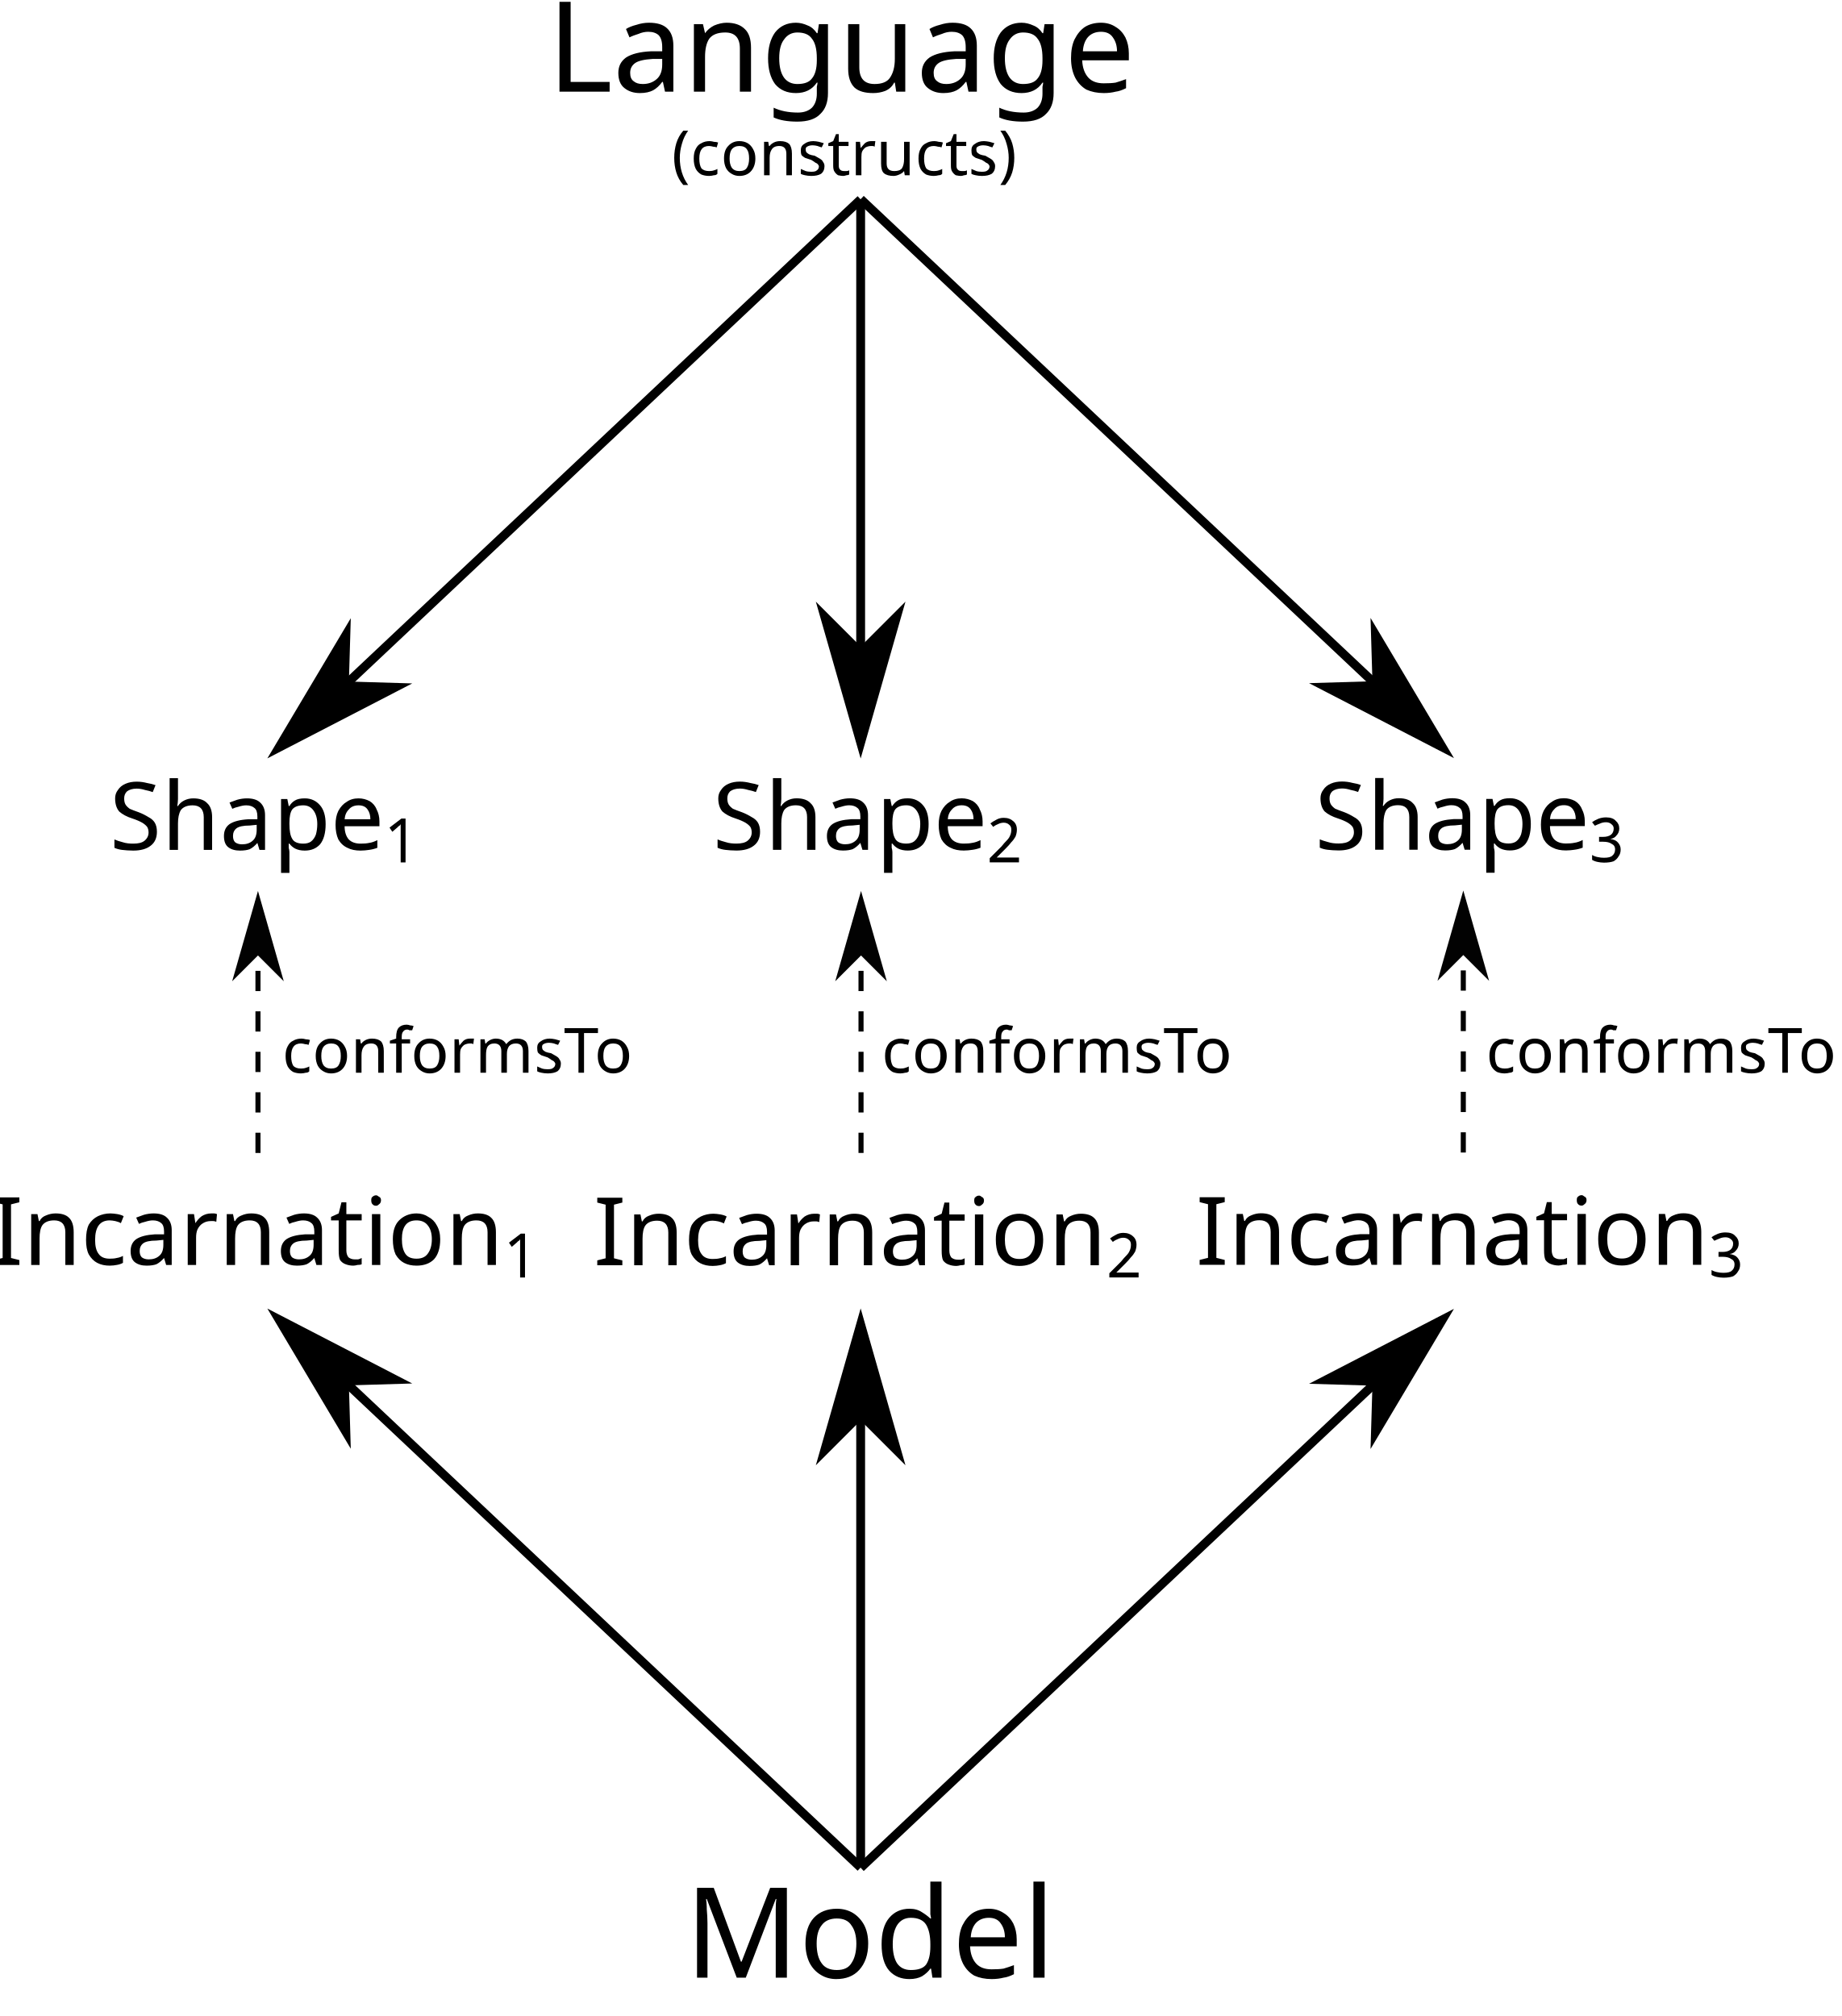
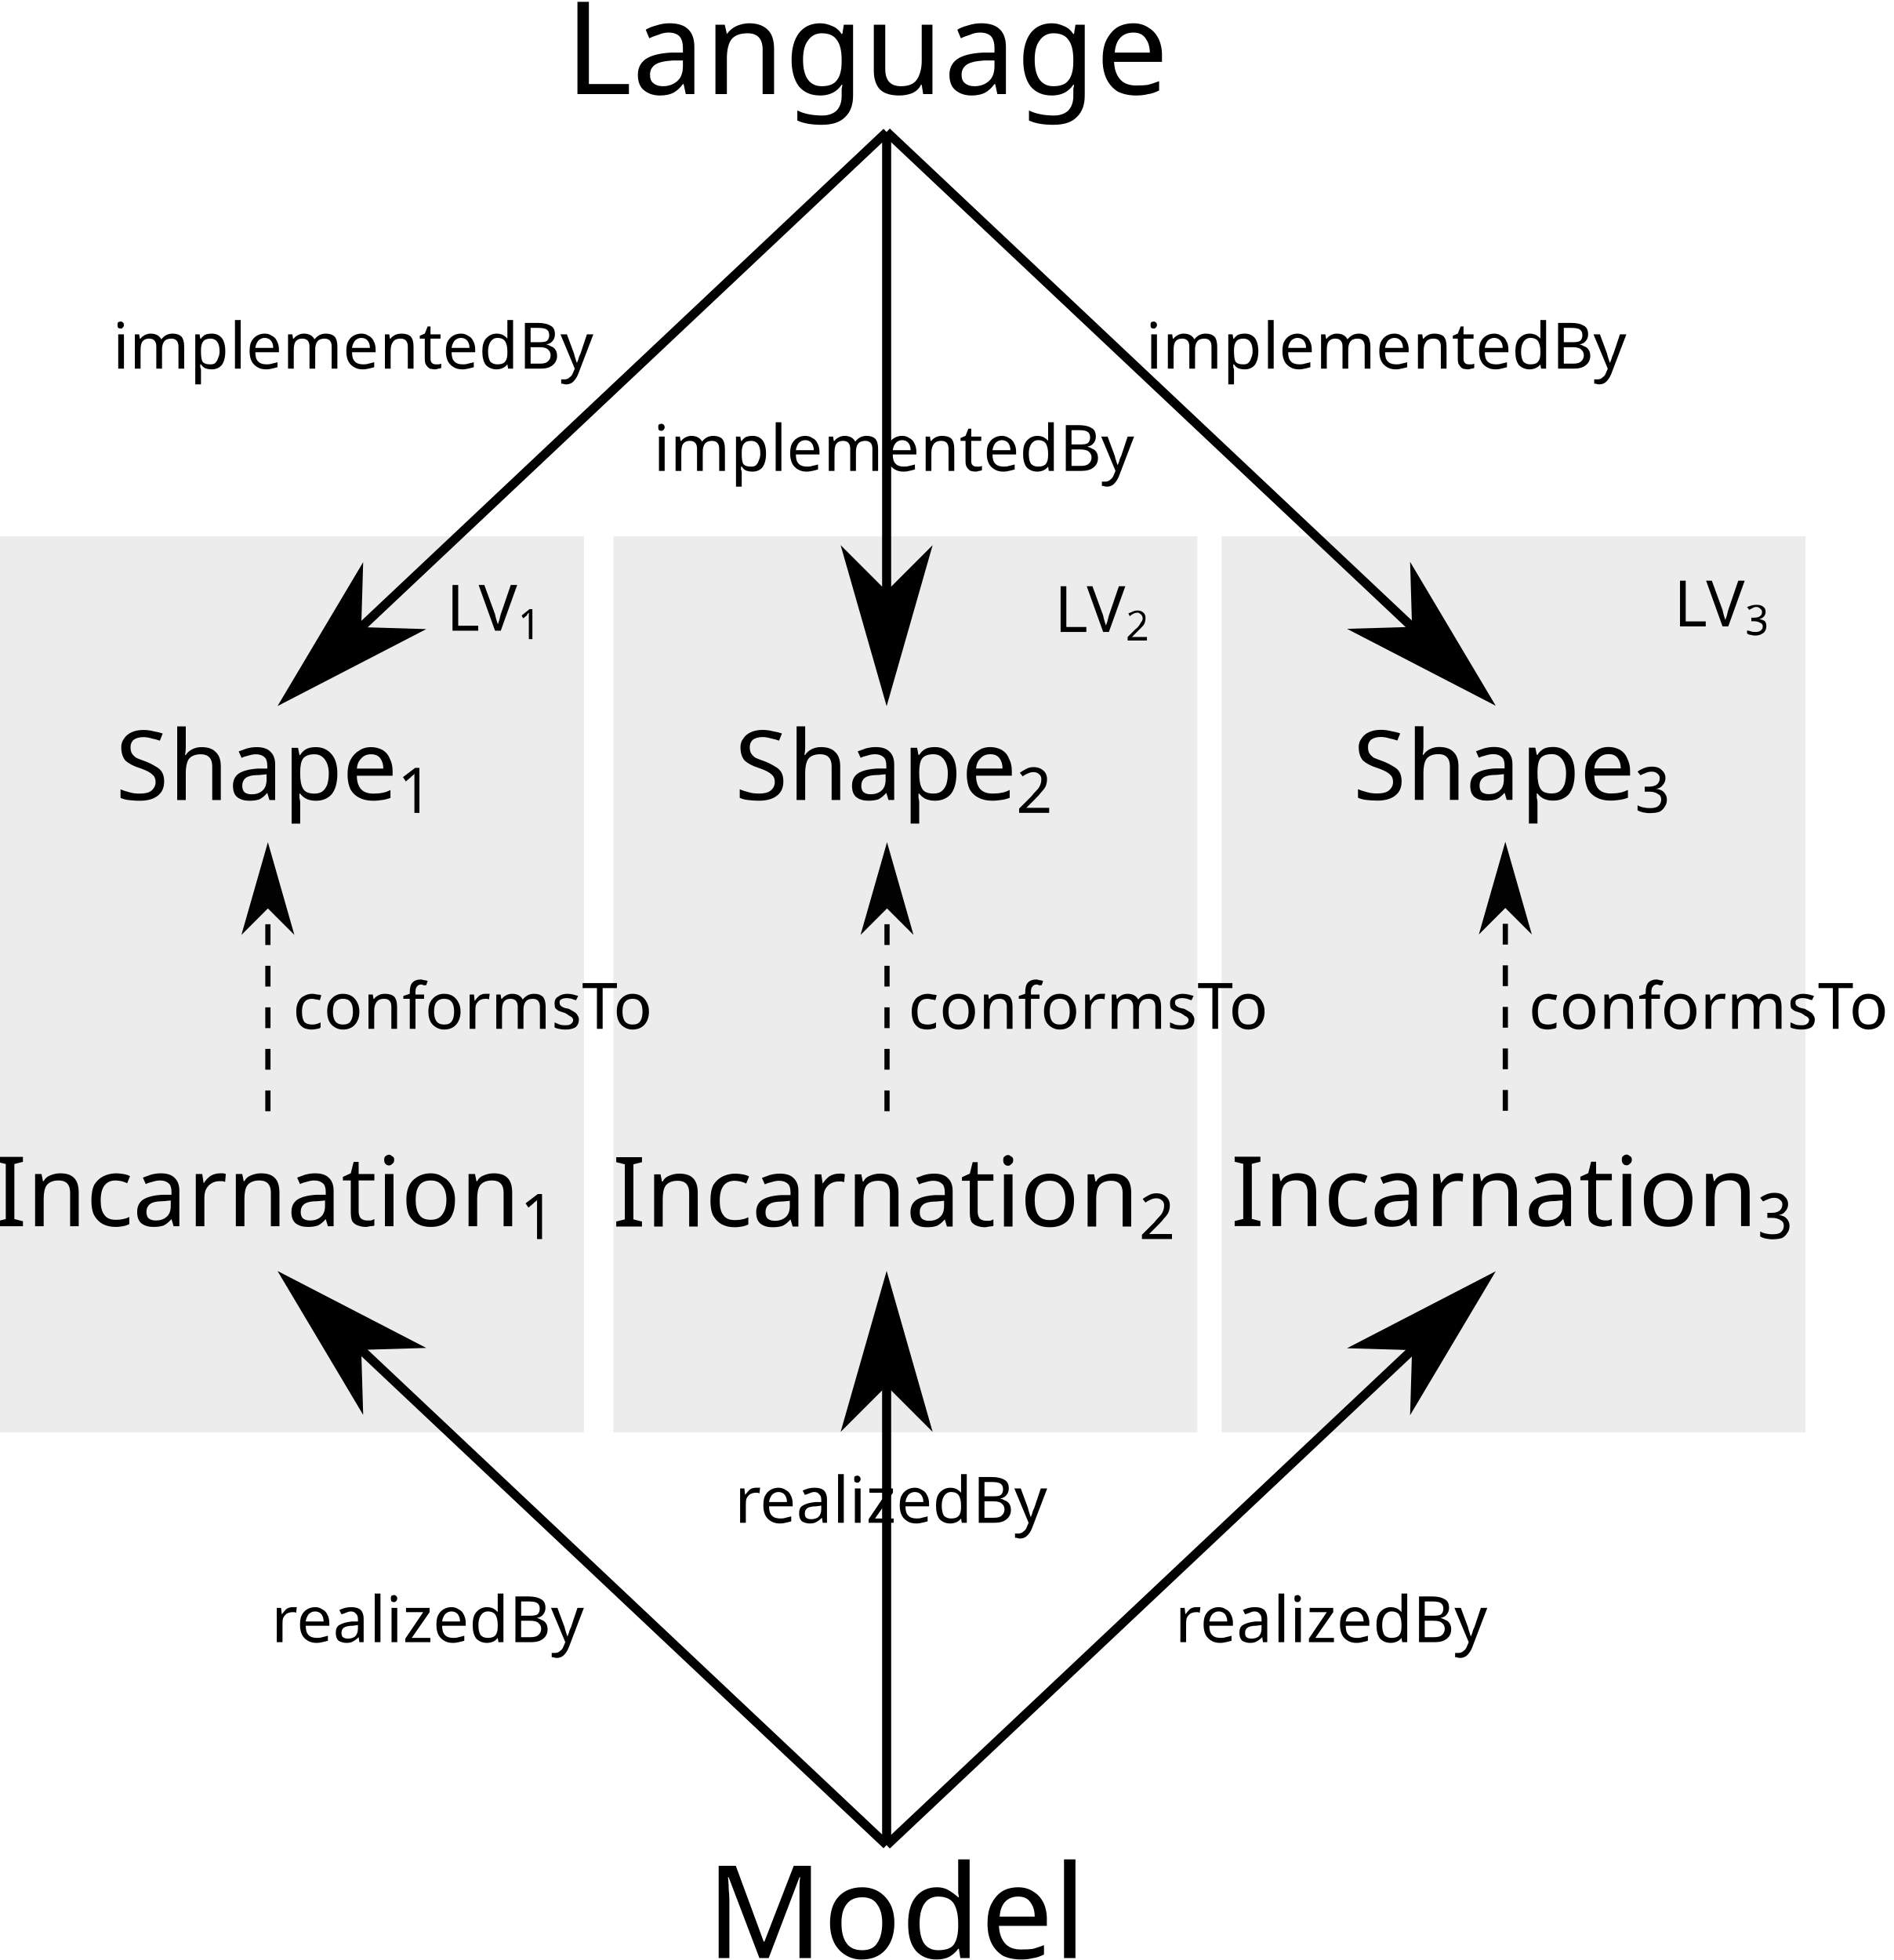
- <svg xmlns="http://www.w3.org/2000/svg" width="41.309mm" height="45.233mm" viewBox="0 0 41.309 45.233" version="1.1" id="svg8">
+ <svg xmlns="http://www.w3.org/2000/svg" width="41.376mm" height="42.828mm" viewBox="0 0 41.376 42.828" version="1.1" id="svg8">
  <defs id="defs2">
    <marker orient="auto" refY="0" refX="0" id="marker1139" style="overflow:visible">
      <path id="path879" d="M 0,0 5,-5 -12.5,0 5,5 Z" style="fill:#000000;fill-opacity:1;fill-rule:evenodd;stroke:#000000;stroke-width:1pt;stroke-opacity:1" transform="matrix(-0.8,0,0,-0.8,-10,0)" />
    </marker>
    <marker orient="auto" refY="0" refX="0" id="marker6243" style="overflow:visible">
      <path id="path6241" d="M 0,0 5,-5 -12.5,0 5,5 Z" style="fill:#000000;fill-opacity:1;fill-rule:evenodd;stroke:#000000;stroke-width:1pt;stroke-opacity:1" transform="matrix(-0.8,0,0,-0.8,-10,0)" />
    </marker>
    <marker orient="auto" refY="0" refX="0" id="marker6185" style="overflow:visible">
      <path id="path6183" style="fill:#000000;fill-opacity:1;fill-rule:evenodd;stroke:#000000;stroke-width:0.625;stroke-linejoin:round;stroke-opacity:1" d="M 8.719,4.034 -2.207,0.016 8.719,-4.002 c -1.745,2.372 -1.735,5.617 -6e-7,8.035 z" transform="matrix(-1.1,0,0,-1.1,-1.1,0)" />
    </marker>
    <marker orient="auto" refY="0" refX="0" id="marker6133" style="overflow:visible">
      <path id="path6131" style="fill:#000000;fill-opacity:1;fill-rule:evenodd;stroke:#000000;stroke-width:0.625;stroke-linejoin:round;stroke-opacity:1" d="M 8.719,4.034 -2.207,0.016 8.719,-4.002 c -1.745,2.372 -1.735,5.617 -6e-7,8.035 z" transform="scale(-0.6)" />
    </marker>
    <marker orient="auto" refY="0" refX="0" id="Arrow2Mend" style="overflow:visible">
      <path id="path844" style="fill:#000000;fill-opacity:1;fill-rule:evenodd;stroke:#000000;stroke-width:0.625;stroke-linejoin:round;stroke-opacity:1" d="M 8.719,4.034 -2.207,0.016 8.719,-4.002 c -1.745,2.372 -1.735,5.617 -6e-7,8.035 z" transform="scale(-0.6)" />
    </marker>
    <marker orient="auto" refY="0" refX="0" id="Arrow2Lend" style="overflow:visible">
      <path id="path838" style="fill:#000000;fill-opacity:1;fill-rule:evenodd;stroke:#000000;stroke-width:0.625;stroke-linejoin:round;stroke-opacity:1" d="M 8.719,4.034 -2.207,0.016 8.719,-4.002 c -1.745,2.372 -1.735,5.617 -6e-7,8.035 z" transform="matrix(-1.1,0,0,-1.1,-1.1,0)" />
    </marker>
    <marker orient="auto" refY="0" refX="0" id="Arrow1Lend" style="overflow:visible">
      <path id="path820" d="M 0,0 5,-5 -12.5,0 5,5 Z" style="fill:#000000;fill-opacity:1;fill-rule:evenodd;stroke:#000000;stroke-width:1pt;stroke-opacity:1" transform="matrix(-0.8,0,0,-0.8,-10,0)" />
    </marker>
    <marker style="overflow:visible" id="marker1759" refX="0" refY="0" orient="auto">
      <path transform="matrix(-0.8,0,0,-0.8,-10,0)" style="fill:#000000;fill-opacity:1;fill-rule:evenodd;stroke:#000000;stroke-width:1pt;stroke-opacity:1" d="M 0,0 5,-5 -12.5,0 5,5 Z" id="path1757" />
    </marker>
    <marker orient="auto" refY="0" refX="0" id="Arrow2Send" style="overflow:visible">
      <path id="path850" style="fill:#000000;fill-opacity:1;fill-rule:evenodd;stroke:#000000;stroke-width:0.625;stroke-linejoin:round;stroke-opacity:1" d="M 8.719,4.034 -2.207,0.016 8.719,-4.002 c -1.745,2.372 -1.735,5.617 -6e-7,8.035 z" transform="matrix(-0.3,0,0,-0.3,0.69,0)" />
    </marker>
    <marker orient="auto" refY="0" refX="0" id="marker6243-8" style="overflow:visible">
      <path id="path6241-1" d="M 0,0 5,-5 -12.5,0 5,5 Z" style="fill:#000000;fill-opacity:1;fill-rule:evenodd;stroke:#000000;stroke-width:1pt;stroke-opacity:1" transform="matrix(-0.8,0,0,-0.8,-10,0)" />
    </marker>
    <marker orient="auto" refY="0" refX="0" id="marker6243-6" style="overflow:visible">
      <path id="path6241-8" d="M 0,0 5,-5 -12.5,0 5,5 Z" style="fill:#000000;fill-opacity:1;fill-rule:evenodd;stroke:#000000;stroke-width:1pt;stroke-opacity:1" transform="matrix(-0.8,0,0,-0.8,-10,0)" />
    </marker>
    <marker orient="auto" refY="0" refX="0" id="marker1139-4" style="overflow:visible">
      <path id="path879-1" d="M 0,0 5,-5 -12.5,0 5,5 Z" style="fill:#000000;fill-opacity:1;fill-rule:evenodd;stroke:#000000;stroke-width:1pt;stroke-opacity:1" transform="matrix(-0.8,0,0,-0.8,-10,0)" />
    </marker>
    <marker orient="auto" refY="0" refX="0" id="Arrow1Lend-6" style="overflow:visible">
      <path id="path820-0" d="M 0,0 5,-5 -12.5,0 5,5 Z" style="fill:#000000;fill-opacity:1;fill-rule:evenodd;stroke:#000000;stroke-width:1pt;stroke-opacity:1" transform="matrix(-0.8,0,0,-0.8,-10,0)" />
    </marker>
    <marker orient="auto" refY="0" refX="0" id="Arrow1Lend-6-2" style="overflow:visible">
      <path id="path820-0-0" d="M 0,0 5,-5 -12.5,0 5,5 Z" style="fill:#000000;fill-opacity:1;fill-rule:evenodd;stroke:#000000;stroke-width:1pt;stroke-opacity:1" transform="matrix(-0.8,0,0,-0.8,-10,0)" />
    </marker>
    <marker orient="auto" refY="0" refX="0" id="Arrow1Lend-2" style="overflow:visible">
      <path id="path820-2" d="M 0,0 5,-5 -12.5,0 5,5 Z" style="fill:#000000;fill-opacity:1;fill-rule:evenodd;stroke:#000000;stroke-width:1pt;stroke-opacity:1" transform="matrix(-0.8,0,0,-0.8,-10,0)" />
    </marker>
    <marker orient="auto" refY="0" refX="0" id="marker1139-9" style="overflow:visible">
      <path id="path879-7" d="M 0,0 5,-5 -12.5,0 5,5 Z" style="fill:#000000;fill-opacity:1;fill-rule:evenodd;stroke:#000000;stroke-width:1pt;stroke-opacity:1" transform="matrix(-0.8,0,0,-0.8,-10,0)" />
    </marker>
    <marker orient="auto" refY="0" refX="0" id="marker1139-9-9" style="overflow:visible">
      <path id="path879-7-4" d="M 0,0 5,-5 -12.5,0 5,5 Z" style="fill:#000000;fill-opacity:1;fill-rule:evenodd;stroke:#000000;stroke-width:1pt;stroke-opacity:1" transform="matrix(-0.8,0,0,-0.8,-10,0)" />
    </marker>
    <marker orient="auto" refY="0" refX="0" id="Arrow1Lend-2-5" style="overflow:visible">
      <path id="path820-2-4" d="M 0,0 5,-5 -12.5,0 5,5 Z" style="fill:#000000;fill-opacity:1;fill-rule:evenodd;stroke:#000000;stroke-width:1pt;stroke-opacity:1" transform="matrix(-0.8,0,0,-0.8,-10,0)" />
    </marker>
    <marker orient="auto" refY="0" refX="0" id="Arrow1Lend-6-2-6" style="overflow:visible">
      <path id="path820-0-0-6" d="M 0,0 5,-5 -12.5,0 5,5 Z" style="fill:#000000;fill-opacity:1;fill-rule:evenodd;stroke:#000000;stroke-width:1pt;stroke-opacity:1" transform="matrix(-0.8,0,0,-0.8,-10,0)" />
    </marker>
  </defs>
-   <g id="layer1" transform="translate(-48.07309,-83.04856)">
+   <g id="layer1" transform="translate(-48.00628,-84.63606)">
+     <rect style="fill:#ececec;fill-opacity:1;stroke:none;stroke-width:0.251;stroke-linejoin:round;stroke-miterlimit:4;stroke-dasharray:none;stroke-dashoffset:0;stroke-opacity:1" id="rect1096-0" width="12.762" height="19.577" x="74.701" y="96.357" />
+     <rect style="fill:#ececec;fill-opacity:1;stroke:none;stroke-width:0.132;stroke-linejoin:round;stroke-miterlimit:4;stroke-dasharray:0.265, 0.529;stroke-dashoffset:0;stroke-opacity:1" id="rect1096" width="12.762" height="19.577" x="48.006" y="96.357" />
    <g id="g1098" transform="translate(3.08956,0.1646004)">
      <text id="text1811" y="101.956" x="47.442" style="font-style:normal;font-weight:normal;font-size:10.583px;line-height:1.25;font-family:sans-serif;letter-spacing:0px;word-spacing:0px;fill:#000000;fill-opacity:1;stroke:none;stroke-width:0.265" xml:space="preserve">
        <tspan style="font-size:2.117px;stroke-width:0.265" y="101.956" x="47.442" id="tspan1809">Shape<tspan id="tspan841" style="font-size:65%;baseline-shift:sub">1</tspan>
        </tspan>
      </text>
      <text id="text1815" y="111.269" x="44.776" style="font-style:normal;font-weight:normal;font-size:10.583px;line-height:1.25;font-family:sans-serif;letter-spacing:0px;word-spacing:0px;fill:#000000;fill-opacity:1;stroke:none;stroke-width:0.265" xml:space="preserve">
        <tspan style="font-size:2.117px;stroke-width:0.265" y="111.269" x="44.776" id="tspan1813">Incarnation<tspan id="tspan882" style="font-size:65%;baseline-shift:sub">1</tspan>
        </tspan>
      </text>
      <path id="path5520" d="m 50.771,108.753 v -5.657" style="opacity:0.99;fill:none;stroke:#000000;stroke-width:0.114;stroke-linecap:butt;stroke-linejoin:miter;stroke-miterlimit:4;stroke-dasharray:0.454, 0.454;stroke-dashoffset:0;stroke-opacity:1;marker-end:url(#marker6243)" />
    </g>
+     <rect style="fill:#ececec;fill-opacity:1;stroke:none;stroke-width:0.251;stroke-linejoin:round;stroke-miterlimit:4;stroke-dasharray:none;stroke-dashoffset:0;stroke-opacity:1" id="rect1096-5" width="12.762" height="19.577" x="61.41" y="96.357" />
    <g id="g1113" transform="translate(-3.000007,-0.1646004)">
      <text id="text1811-2" y="102.285" x="67.062" style="font-style:normal;font-weight:normal;font-size:10.583px;line-height:1.25;font-family:sans-serif;letter-spacing:0px;word-spacing:0px;fill:#000000;fill-opacity:1;stroke:none;stroke-width:0.265" xml:space="preserve">
        <tspan style="font-size:2.117px;stroke-width:0.265" y="102.285" x="67.062" id="tspan1809-9">Shape<tspan id="tspan1077" style="font-size:65%;baseline-shift:sub">2</tspan>
        </tspan>
      </text>
      <text id="text1815-9" y="111.599" x="64.396" style="font-style:normal;font-weight:normal;font-size:10.583px;line-height:1.25;font-family:sans-serif;letter-spacing:0px;word-spacing:0px;fill:#000000;fill-opacity:1;stroke:none;stroke-width:0.265" xml:space="preserve">
        <tspan style="font-size:2.117px;stroke-width:0.265" y="111.599" x="64.396" id="tspan1813-0">Incarnation<tspan id="tspan1079" style="font-size:65%;baseline-shift:sub">2</tspan>
        </tspan>
      </text>
      <path id="path5520-8" d="M 70.39,109.082 V 103.425" style="opacity:0.99;fill:none;stroke:#000000;stroke-width:0.114;stroke-linecap:butt;stroke-linejoin:miter;stroke-miterlimit:4;stroke-dasharray:0.454, 0.454;stroke-dashoffset:0;stroke-opacity:1;marker-end:url(#marker6243-8)" />
    </g>
    <g id="g1134" transform="translate(-8.552107,0.02075368)">
      <text id="text1811-0" y="102.09" x="86.125" style="font-style:normal;font-weight:normal;font-size:10.583px;line-height:1.25;font-family:sans-serif;letter-spacing:0px;word-spacing:0px;fill:#000000;fill-opacity:1;stroke:none;stroke-width:0.265" xml:space="preserve">
        <tspan style="font-size:2.117px;stroke-width:0.265" y="102.09" x="86.125" id="tspan1809-2">Shape<tspan id="tspan1081" style="font-size:65%;baseline-shift:sub">3</tspan>
        </tspan>
      </text>
      <text id="text1815-0" y="111.403" x="83.459" style="font-style:normal;font-weight:normal;font-size:10.583px;line-height:1.25;font-family:sans-serif;letter-spacing:0px;word-spacing:0px;fill:#000000;fill-opacity:1;stroke:none;stroke-width:0.265" xml:space="preserve">
        <tspan style="font-size:2.117px;stroke-width:0.265" y="111.403" x="83.459" id="tspan1813-5">Incarnation<tspan id="tspan1083" style="font-size:65%;baseline-shift:sub">3</tspan>
        </tspan>
      </text>
      <path id="path5520-1" d="m 89.454,108.887 v -5.657" style="opacity:0.99;fill:none;stroke:#000000;stroke-width:0.114;stroke-linecap:butt;stroke-linejoin:miter;stroke-miterlimit:4;stroke-dasharray:0.454, 0.454;stroke-dashoffset:0;stroke-opacity:1;marker-end:url(#marker6243-6)" />
    </g>
-     <text xml:space="preserve" style="font-style:normal;font-weight:normal;font-size:10.583px;line-height:1.25;font-family:sans-serif;letter-spacing:0px;word-spacing:0px;fill:#000000;fill-opacity:1;stroke:none;stroke-width:0.265" x="60.342" y="85.106" id="text1166">
-       <tspan id="tspan1164" x="60.342" y="85.106" style="font-size:2.822px;stroke-width:0.265">Language</tspan>
-     </text>
-     <text xml:space="preserve" style="font-style:normal;font-weight:normal;font-size:10.583px;line-height:1.25;font-family:sans-serif;letter-spacing:0px;word-spacing:0px;fill:#000000;fill-opacity:1;stroke:none;stroke-width:0.265" x="63.138" y="86.982" id="text1170">
-       <tspan id="tspan1168" x="63.138" y="86.982" style="font-size:1.411px;stroke-width:0.265">(constructs)</tspan>
+     <text xml:space="preserve" style="font-style:normal;font-weight:normal;font-size:10.583px;line-height:1.25;font-family:sans-serif;letter-spacing:0px;word-spacing:0px;fill:#000000;fill-opacity:1;stroke:none;stroke-width:0.265" x="60.342" y="86.693" id="text1166">
+       <tspan id="tspan1164" x="60.342" y="86.693" style="font-size:2.822px;stroke-width:0.265">Language</tspan>
    </text>
    <text xml:space="preserve" style="font-style:normal;font-weight:normal;font-size:10.583px;line-height:1.25;font-family:sans-serif;letter-spacing:0px;word-spacing:0px;fill:#000000;fill-opacity:1;stroke:none;stroke-width:0.265" x="63.428" y="127.424" id="text1174">
      <tspan id="tspan1172" x="63.428" y="127.424" style="font-size:2.822px;stroke-width:0.265">Model</tspan>
    </text>
    <g id="g30610" transform="translate(-0.008301)">
      <path id="path874-4" d="M 67.39,124.95 V 112.79" style="fill:none;stroke:#000000;stroke-width:0.198;stroke-linecap:butt;stroke-linejoin:miter;stroke-miterlimit:4;stroke-dasharray:none;stroke-opacity:1;marker-end:url(#marker1139-9)" />
      <path id="path18938-3" d="M 67.391,124.956 80.421,112.678" style="fill:none;stroke:#000000;stroke-width:0.198;stroke-linecap:butt;stroke-linejoin:miter;stroke-miterlimit:4;stroke-dasharray:none;stroke-opacity:1;marker-end:url(#Arrow1Lend-2)" />
      <path id="path18938-2-5" d="M 67.39,124.95 54.359,112.672" style="fill:none;stroke:#000000;stroke-width:0.198;stroke-linecap:butt;stroke-linejoin:miter;stroke-miterlimit:4;stroke-dasharray:none;stroke-opacity:1;marker-end:url(#Arrow1Lend-6-2)" />
    </g>
    <g transform="matrix(1,0,0,-1,-0.008301,212.4725)" id="g30610-3">
      <path id="path874-4-9" d="M 67.39,124.95 V 112.79" style="fill:none;stroke:#000000;stroke-width:0.198;stroke-linecap:butt;stroke-linejoin:miter;stroke-miterlimit:4;stroke-dasharray:none;stroke-opacity:1;marker-end:url(#marker1139-9-9)" />
      <path id="path18938-3-9" d="M 67.391,124.956 80.421,112.678" style="fill:none;stroke:#000000;stroke-width:0.198;stroke-linecap:butt;stroke-linejoin:miter;stroke-miterlimit:4;stroke-dasharray:none;stroke-opacity:1;marker-end:url(#Arrow1Lend-2-5)" />
      <path id="path18938-2-5-5" d="M 67.39,124.95 54.359,112.672" style="fill:none;stroke:#000000;stroke-width:0.198;stroke-linecap:butt;stroke-linejoin:miter;stroke-miterlimit:4;stroke-dasharray:none;stroke-opacity:1;marker-end:url(#Arrow1Lend-6-2-6)" />
    </g>
    <text xml:space="preserve" style="font-style:normal;font-weight:normal;font-size:10.583px;line-height:1.25;font-family:sans-serif;letter-spacing:0px;word-spacing:0px;fill:#000000;fill-opacity:1;stroke:none;stroke-width:0.265" x="54.404" y="107.117" id="text30656">
      <tspan id="tspan30654" x="54.404" y="107.117" style="font-size:1.411px;stroke-width:0.265">conformsTo</tspan>
    </text>
    <text xml:space="preserve" style="font-style:normal;font-weight:normal;font-size:10.583px;line-height:1.25;font-family:sans-serif;letter-spacing:0px;word-spacing:0px;fill:#000000;fill-opacity:1;stroke:none;stroke-width:0.265" x="67.851" y="107.117" id="text30656-2">
      <tspan id="tspan30654-1" x="67.851" y="107.117" style="font-size:1.411px;stroke-width:0.265">conformsTo</tspan>
    </text>
    <text xml:space="preserve" style="font-style:normal;font-weight:normal;font-size:10.583px;line-height:1.25;font-family:sans-serif;letter-spacing:0px;word-spacing:0px;fill:#000000;fill-opacity:1;stroke:none;stroke-width:0.265" x="81.411" y="107.117" id="text30656-3">
      <tspan id="tspan30654-0" x="81.411" y="107.117" style="font-size:1.411px;stroke-width:0.265">conformsTo</tspan>
    </text>
+     <text xml:space="preserve" style="font-style:normal;font-weight:normal;font-size:10.583px;line-height:1.25;font-family:sans-serif;letter-spacing:0px;word-spacing:0px;fill:#000000;fill-opacity:1;stroke:none;stroke-width:0.265" x="50.463" y="92.691" id="text30656-7">
+       <tspan id="tspan30654-4" x="50.463" y="92.691" style="font-size:1.411px;stroke-width:0.265">implementedBy</tspan>
+     </text>
+     <text xml:space="preserve" style="font-style:normal;font-weight:normal;font-size:10.583px;line-height:1.25;font-family:sans-serif;letter-spacing:0px;word-spacing:0px;fill:#000000;fill-opacity:1;stroke:none;stroke-width:0.265" x="62.282" y="94.928" id="text30656-7-8">
+       <tspan id="tspan30654-4-8" x="62.282" y="94.928" style="font-size:1.411px;stroke-width:0.265">implementedBy</tspan>
+     </text>
+     <text xml:space="preserve" style="font-style:normal;font-weight:normal;font-size:10.583px;line-height:1.25;font-family:sans-serif;letter-spacing:0px;word-spacing:0px;fill:#000000;fill-opacity:1;stroke:none;stroke-width:0.265" x="73.039" y="92.691" id="text30656-7-0">
+       <tspan id="tspan30654-4-3" x="73.039" y="92.691" style="font-size:1.411px;stroke-width:0.265">implementedBy</tspan>
+     </text>
+     <text xml:space="preserve" style="font-style:normal;font-weight:normal;font-size:10.583px;line-height:1.25;font-family:sans-serif;letter-spacing:0px;word-spacing:0px;fill:#000000;fill-opacity:1;stroke:none;stroke-width:0.265" x="53.93" y="120.519" id="text30656-7-4">
+       <tspan id="tspan30654-4-80" x="53.93" y="120.519" style="font-size:1.411px;stroke-width:0.265">realizedBy</tspan>
+     </text>
+     <text xml:space="preserve" style="font-style:normal;font-weight:normal;font-size:10.583px;line-height:1.25;font-family:sans-serif;letter-spacing:0px;word-spacing:0px;fill:#000000;fill-opacity:1;stroke:none;stroke-width:0.265" x="64.054" y="117.913" id="text30656-7-4-6">
+       <tspan id="tspan30654-4-80-5" x="64.054" y="117.913" style="font-size:1.411px;stroke-width:0.265">realizedBy</tspan>
+     </text>
+     <text xml:space="preserve" style="font-style:normal;font-weight:normal;font-size:10.583px;line-height:1.25;font-family:sans-serif;letter-spacing:0px;word-spacing:0px;fill:#000000;fill-opacity:1;stroke:none;stroke-width:0.265" x="73.675" y="120.519" id="text30656-7-4-4">
+       <tspan id="tspan30654-4-80-8" x="73.675" y="120.519" style="font-size:1.411px;stroke-width:0.265">realizedBy</tspan>
+     </text>
+     <text xml:space="preserve" style="font-style:normal;font-weight:normal;font-size:10.583px;line-height:1.25;font-family:sans-serif;letter-spacing:0px;word-spacing:0px;fill:#000000;fill-opacity:1;stroke:none;stroke-width:0.265" x="57.754" y="98.42" id="text30656-7-4-1">
+       <tspan id="tspan30654-4-80-3" x="57.754" y="98.42" style="font-size:1.411px;stroke-width:0.265">LV<tspan style="font-size:65%;baseline-shift:sub" id="tspan1137">1</tspan>
+       </tspan>
+     </text>
+     <text xml:space="preserve" style="font-style:normal;font-weight:normal;font-size:10.583px;line-height:1.25;font-family:sans-serif;letter-spacing:0px;word-spacing:0px;fill:#000000;fill-opacity:1;stroke:none;stroke-width:0.265" x="71.042" y="98.448" id="text30656-7-4-1-1">
+       <tspan id="tspan30654-4-80-3-1" x="71.042" y="98.448" style="font-size:1.411px;stroke-width:0.265">LV<tspan style="font-size:65%;baseline-shift:sub" id="tspan1178">2</tspan>
+       </tspan>
+     </text>
+     <text xml:space="preserve" style="font-style:normal;font-weight:normal;font-size:10.583px;line-height:1.25;font-family:sans-serif;letter-spacing:0px;word-spacing:0px;fill:#000000;fill-opacity:1;stroke:none;stroke-width:0.265" x="84.58" y="98.325" id="text30656-7-4-1-0">
+       <tspan id="tspan30654-4-80-3-3" x="84.58" y="98.325" style="font-size:1.411px;stroke-width:0.265">LV<tspan style="font-size:65%;baseline-shift:sub" id="tspan1182">3</tspan>
+       </tspan>
+     </text>
  </g>
</svg>
